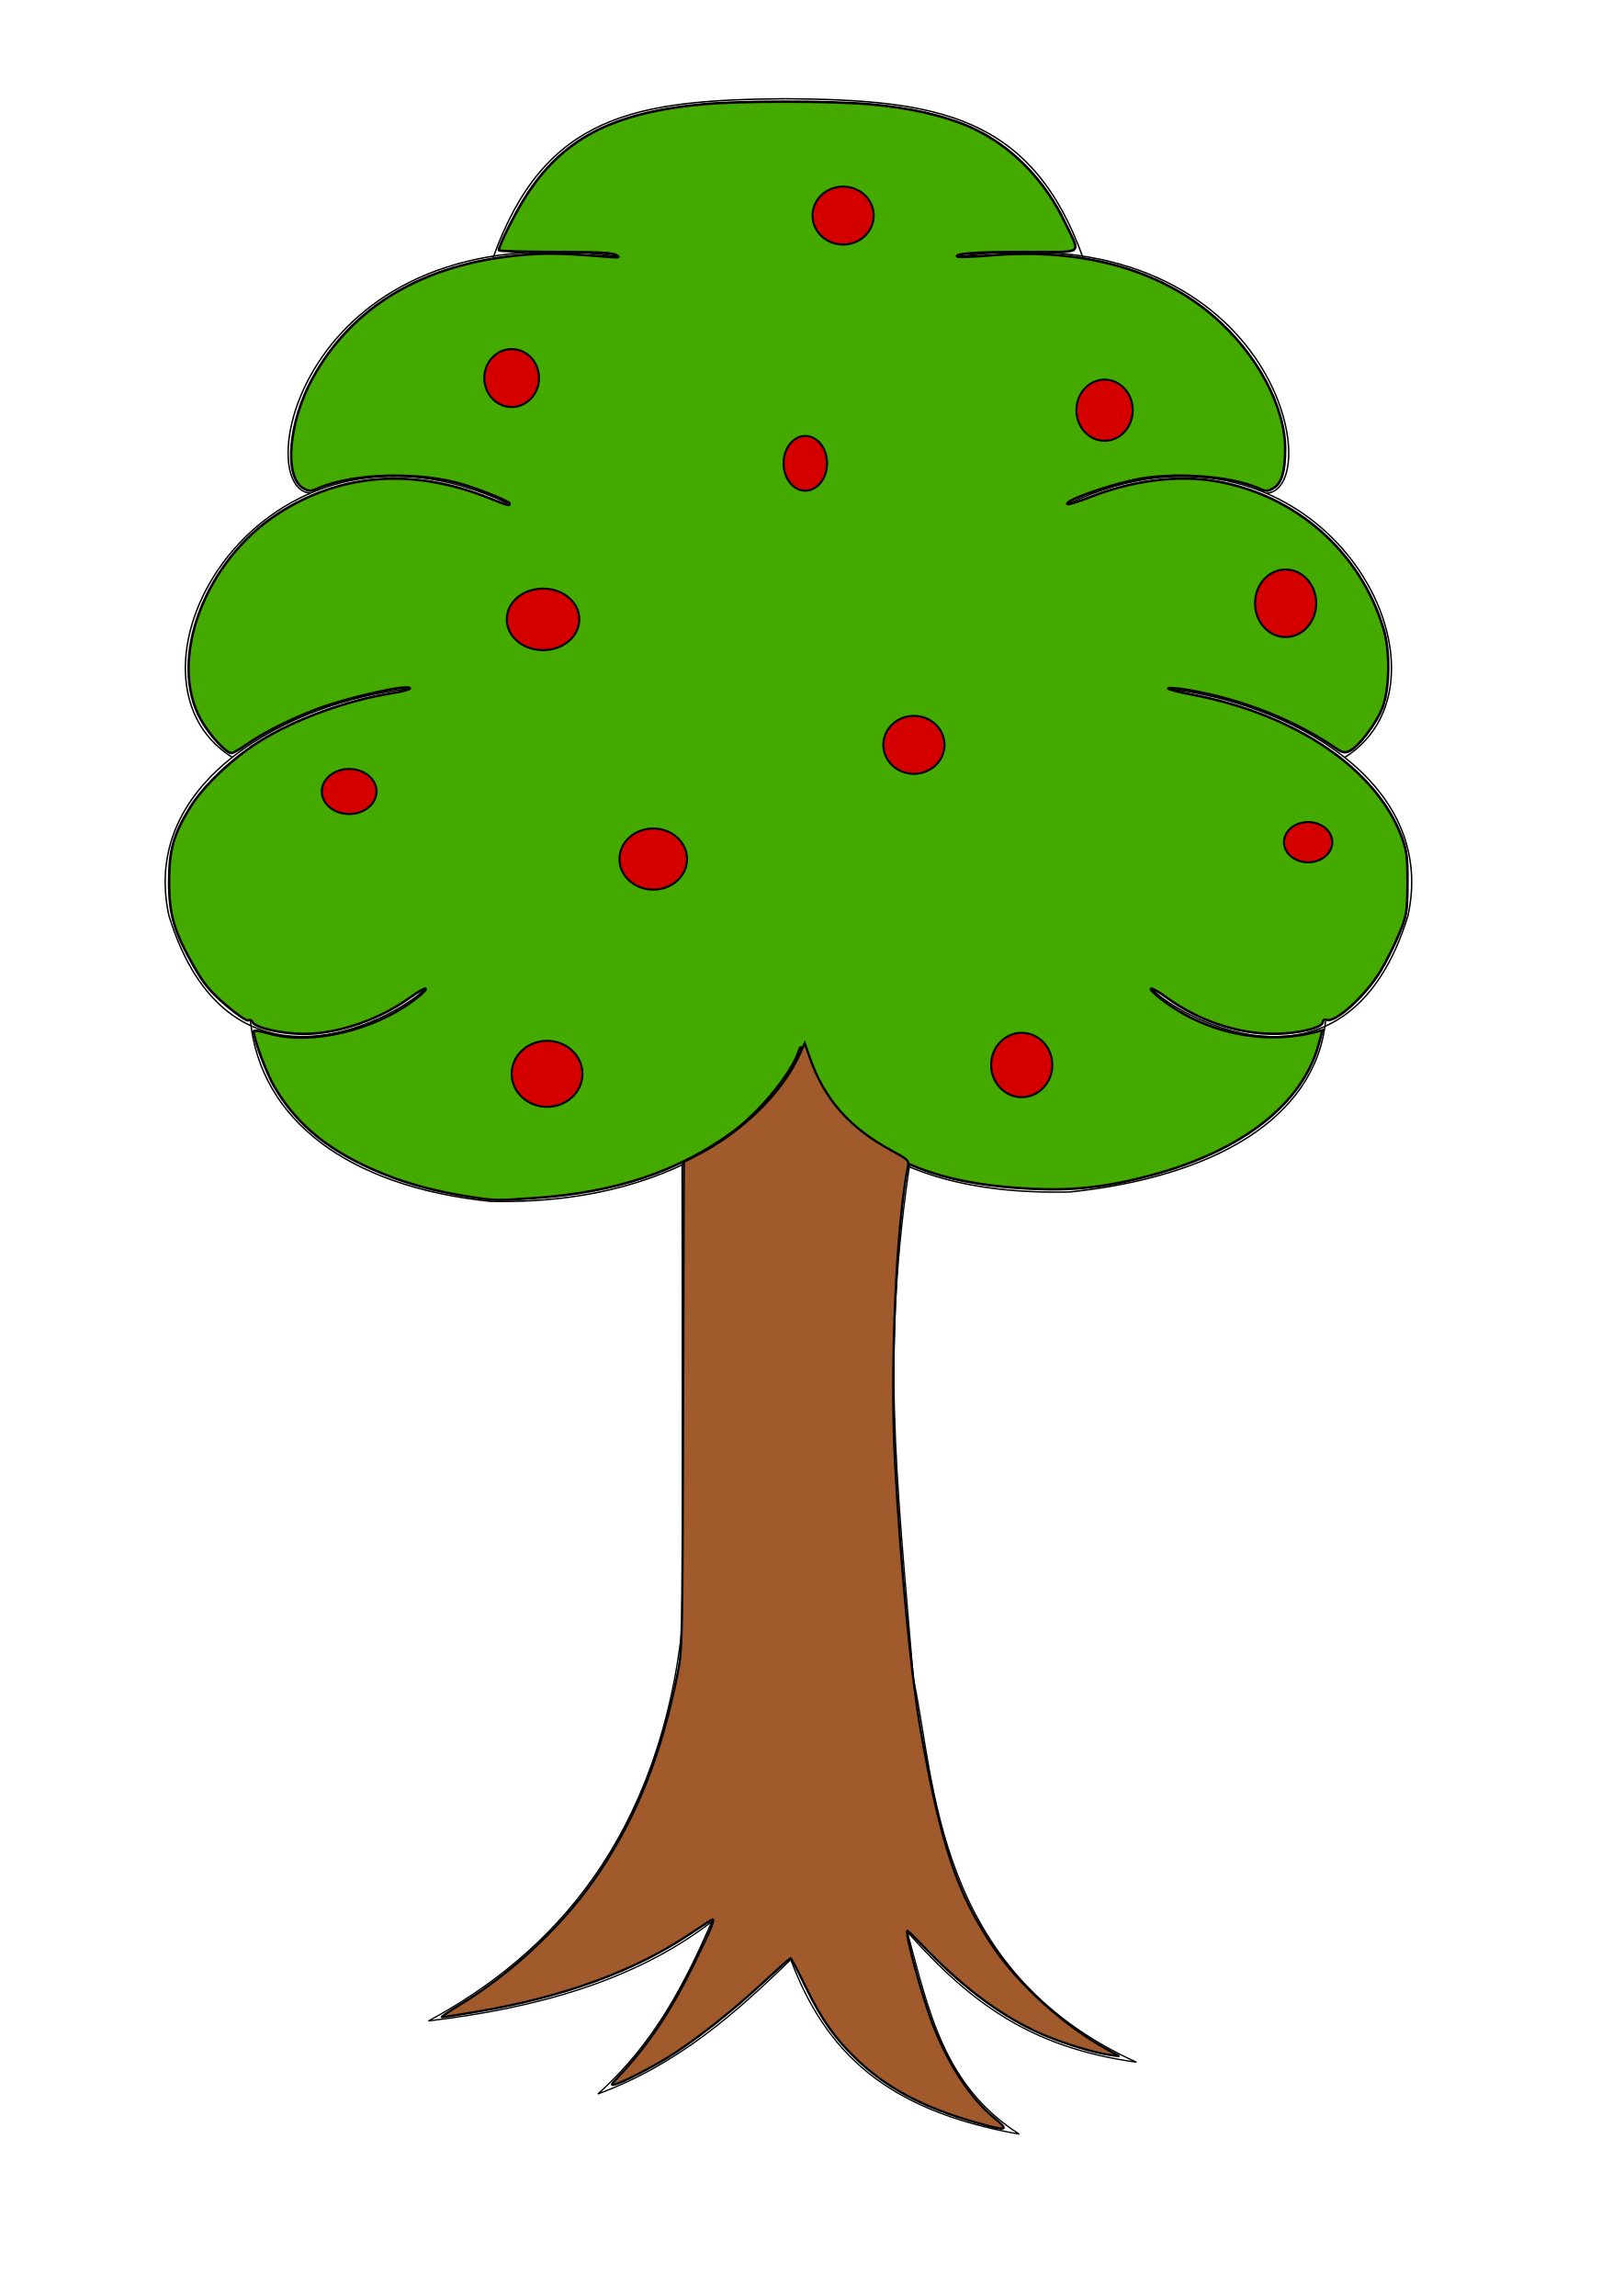
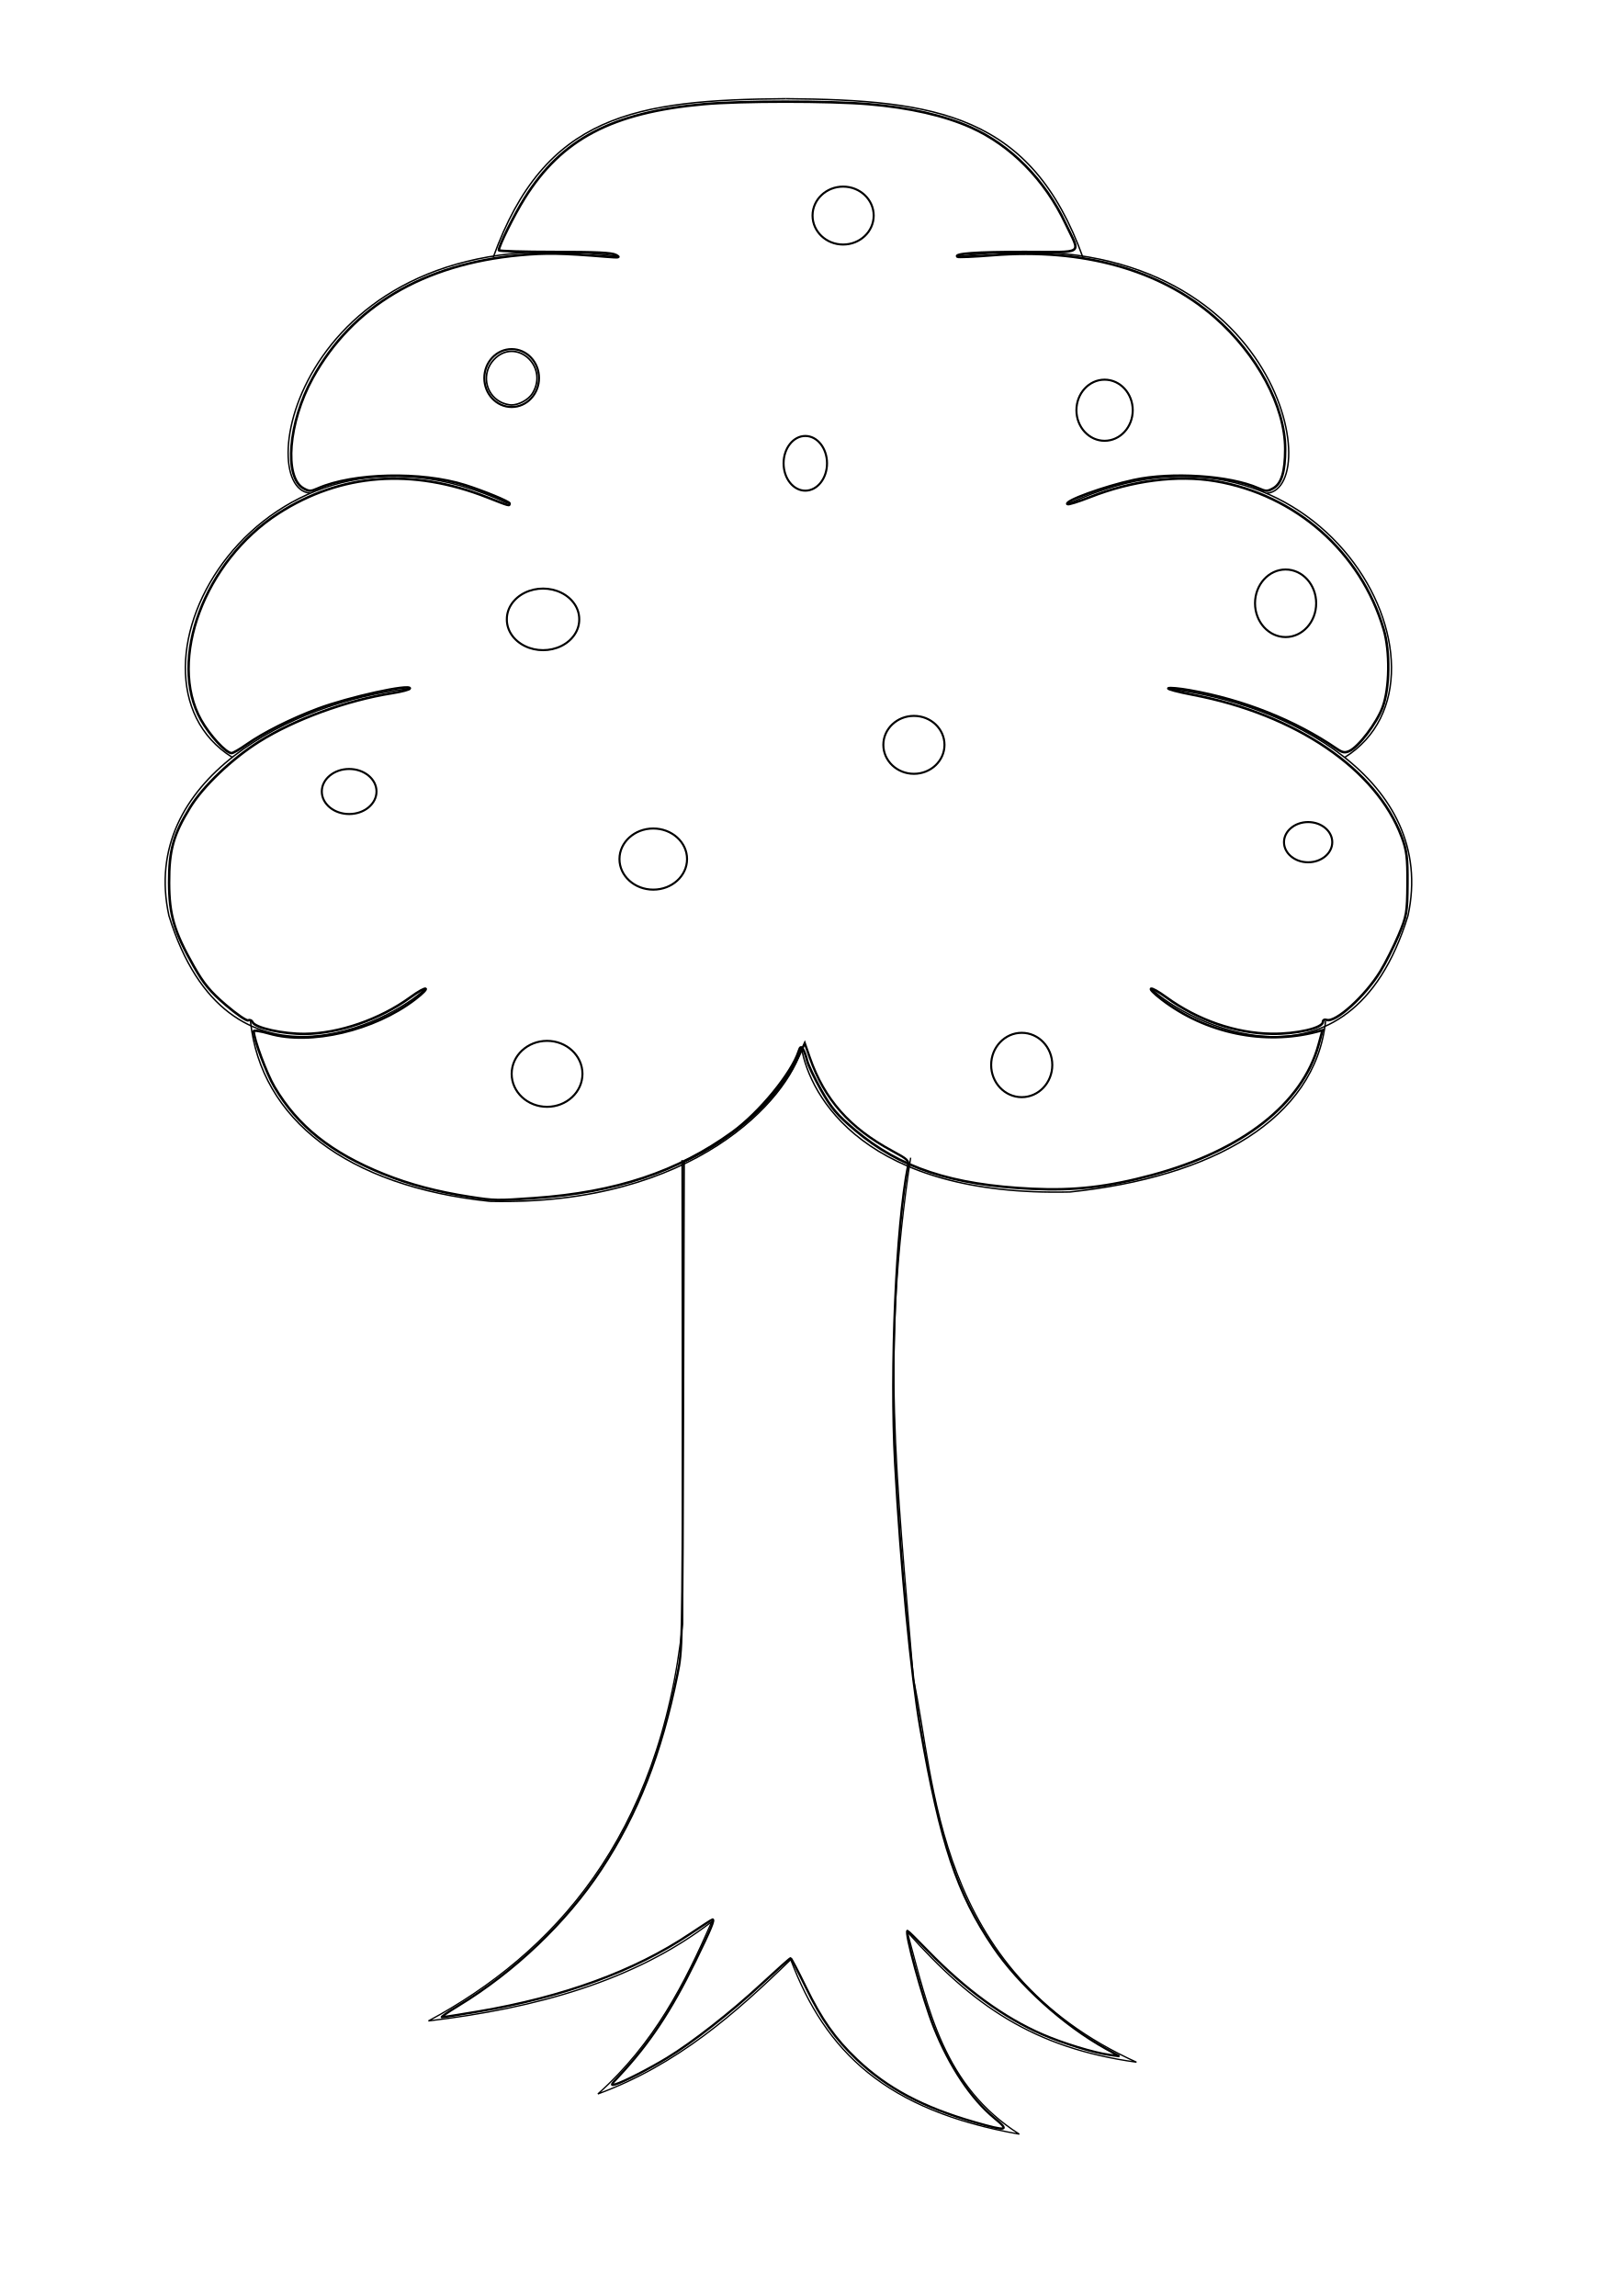
<svg xmlns="http://www.w3.org/2000/svg" width="210mm" height="297mm" id="svg3141" version="1.1">
  <defs id="defs3143" />
  <g id="layer1">
    <path style="fill:none;stroke:#000000;stroke-width:0.701px;stroke-linecap:butt;stroke-linejoin:miter;stroke-opacity:1" d="M 384.224,48.261 C 310.487,48.841 266.271,55.911 241.08,125.861" id="path3113" />
    <path style="fill:none;stroke:#000000;stroke-width:0.701px;stroke-linecap:butt;stroke-linejoin:miter;stroke-opacity:1" d="M 301.978,125.353 C 147.027,103.933 122.286,238.41 151.529,241.1" id="path3115" />
    <path style="fill:none;stroke:#000000;stroke-width:0.701px;stroke-linecap:butt;stroke-linejoin:miter;stroke-opacity:1" d="M 248.218,246.095 C 126.841,189.346 49.769,330.465 113.557,370.273" id="path3117" />
    <path style="fill:none;stroke:#000000;stroke-width:0.701px;stroke-linecap:butt;stroke-linejoin:miter;stroke-opacity:1" d="M 199.2,336.806 C 143.063,343.133 68.047,380.895 82.572,447.675 111.508,541.68 191.678,499.224 207.651,483.672" id="path3119" />
    <path style="fill:none;stroke:#000000;stroke-width:0.701px;stroke-linecap:butt;stroke-linejoin:miter;stroke-opacity:1" d="m 122.438,499.336 c 5.037,47.724 47.125,80.696 117.035,87.984 100.034,2.369 146.08,-50.415 152.336,-75.027" id="path3121" />
    <path style="fill:none;stroke:#000000;stroke-width:0.642px;stroke-linecap:butt;stroke-linejoin:miter;stroke-opacity:1" d="m 333.396,567.159 0.287,226.652 c -11.021,104.391 -63.401,161.519 -124.249,194.228 52.591,-6.273 100.697,-19.477 138.53,-48.557 -13.132,30.063 -27.963,59.508 -55.698,84.261 38.958,-14.36 67.238,-39.398 94.258,-65.695 16.985,45.119 46.433,73.771 111.727,85.342 -37.061,-23.606 -44.31,-60.425 -54.775,-98.946 31.93,35.998 61.662,56.81 112.059,63.762 C 456.468,963.383 457.264,870.111 446.507,820.945 437.998,718.392 430.766,660.488 445.147,566.013" id="path3123" />
    <path style="fill:none;stroke:#000000;stroke-width:0.701px;stroke-linecap:butt;stroke-linejoin:miter;stroke-opacity:1" d="m 384.185,48.263 c 73.738,0.581 120.004,7.712 145.196,77.662" id="path3113-7" />
    <path style="fill:none;stroke:#000000;stroke-width:0.701px;stroke-linecap:butt;stroke-linejoin:miter;stroke-opacity:1" d="M 468.83,125.418 C 623.781,103.998 648.523,238.474 619.28,241.164" id="path3115-4" />
    <path style="fill:none;stroke:#000000;stroke-width:0.701px;stroke-linecap:butt;stroke-linejoin:miter;stroke-opacity:1" d="m 522.591,246.159 c 121.376,-56.749 198.449,84.37 134.661,124.178" id="path3117-0" />
    <path style="fill:none;stroke:#000000;stroke-width:0.701px;stroke-linecap:butt;stroke-linejoin:miter;stroke-opacity:1" d="m 571.609,336.87 c 56.137,6.327 131.153,44.089 116.628,110.87 -28.936,94.004 -109.107,51.548 -125.08,35.997" id="path3119-9" />
    <path style="fill:none;stroke:#000000;stroke-width:0.701px;stroke-linecap:butt;stroke-linejoin:miter;stroke-opacity:1" d="M 647.96,499.26 C 642.922,546.984 592.936,575.47 523.026,582.758 422.992,585.128 395.881,536.234 391.764,512.182" id="path3121-4" />
-     <path style="color:#000000;fill:#44aa00;stroke:#000000;stroke-width:1.215px;stroke-linecap:butt;stroke-linejoin:miter;stroke-miterlimit:4;stroke-opacity:1;stroke-dasharray:none;stroke-dashoffset:0;marker:none;visibility:visible;display:inline;overflow:visible;enable-background:accumulate" d="m 229.752,585.16 c -16.06,-2.502 -29.502,-6.058 -42.106,-11.137 -25.822,-10.406 -42.188,-23.456 -53.501,-42.658 -3.847,-6.53 -10.113,-23.386 -10.113,-27.205 0,-0.572 3.406,-0.058 7.57,1.143 20.203,5.829 51.399,-1.49 71.268,-16.72 8.307,-6.368 6.254,-7.201 -2.342,-0.95 -14.778,10.746 -34.834,17.694 -51.483,17.837 -10.776,0.093 -24.33,-2.931 -25.58,-5.706 -0.402,-0.892 -1.347,-1.297 -2.1,-0.9 -0.753,0.397 -5.685,-2.978 -10.958,-7.499 -7.62,-6.532 -10.83,-10.407 -15.635,-18.873 -9.645,-16.995 -12.064,-25.167 -12.115,-40.932 -0.051,-15.825 2.089,-23.491 10.285,-36.835 6.343,-10.326 20.327,-23.673 33.564,-32.032 17.255,-10.897 43.065,-20.323 65.122,-23.786 4.818,-0.756 8.76,-1.815 8.76,-2.353 0,-2.317 -29.995,4.314 -45.093,9.969 -12.921,4.839 -26.599,11.705 -34.749,17.442 -3.308,2.328 -6.61,4.233 -7.339,4.233 -2.723,0 -10.704,-8.676 -14.956,-16.261 -16.378,-29.21 1.782,-77.685 37.794,-100.888 30.547,-19.681 65.4,-22.349 102.288,-7.83 10.884,4.284 10.764,4.251 10.764,2.909 0,-0.884 -12.517,-6.053 -21.721,-8.971 -21.283,-6.746 -54.711,-5.989 -72.007,1.63 -3.497,1.541 -4.205,1.537 -7.015,-0.031 -9.628,-5.374 -7.399,-32.293 4.459,-53.849 19.335,-35.147 54.166,-55.815 101.388,-60.161 12.689,-1.168 20.451,-1.026 42.288,0.77 6.291,0.518 6.895,0.403 4.608,-0.873 -1.956,-1.091 -9.657,-1.47 -29.948,-1.473 -15.023,-0.002 -27.316,-0.371 -27.316,-0.82 -0.004,-2.175 7.337,-17.001 12.554,-25.355 18.141,-29.05 42.747,-41.99 87.6,-46.07 17.863,-1.625 61.552,-1.631 80.581,-0.011 20.03,1.705 37.07,5.578 49.994,11.361 19.595,8.769 36.247,25.688 46.328,47.07 7.348,15.585 9.908,13.82 -20.037,13.82 -23.53,0 -34.696,0.803 -32.864,2.363 0.369,0.315 8.149,-0.027 17.288,-0.759 43.834,-3.511 81.821,7.079 108.357,30.206 20.918,18.231 34.611,43.805 34.594,64.61 -0.009,11.071 -1.794,16.889 -5.882,19.17 -2.836,1.583 -3.508,1.576 -7.252,-0.073 -14.034,-6.182 -42.38,-8.044 -60.93,-4.003 -14.483,3.155 -34.143,10.309 -32.403,11.79 0.407,0.347 5.308,-1.167 10.89,-3.364 20.854,-8.208 42.882,-11.034 61.44,-7.883 39.263,6.667 71.06,34.658 82.264,72.416 3.23,10.886 2.98,28.929 -0.528,38.199 -2.955,7.806 -11.665,19.262 -16.225,21.341 -2.22,1.012 -3.383,0.804 -6.189,-1.111 -20.48,-13.967 -45.578,-23.955 -71.87,-28.601 -5.046,-0.892 -9.736,-1.326 -10.422,-0.964 -0.686,0.361 4.75,1.803 12.079,3.203 50.341,9.618 89.521,36.292 101.969,69.423 2.487,6.62 2.932,10.222 2.84,22.989 -0.102,14.156 -0.388,15.795 -4.4,25.232 -2.36,5.551 -6.343,13.44 -8.851,17.531 -7.419,12.1 -21.881,25.192 -26.25,23.764 -1.043,-0.341 -1.843,0.084 -1.843,0.978 0,2.981 -12.846,5.961 -25.013,5.802 -17.592,-0.23 -36.145,-6.643 -51.483,-17.795 -8.589,-6.245 -10.644,-5.421 -2.367,0.95 21.515,16.558 50.088,22.526 75.814,15.834 l 2.876,-0.748 -1.945,7.104 c -7.896,28.832 -37.206,51.789 -81.342,63.712 -21.603,5.836 -37.964,7.712 -58.717,6.733 -39.302,-1.853 -64.656,-10.25 -86.41,-28.619 -8.931,-7.541 -11.707,-10.808 -16.676,-19.625 -3.279,-5.818 -6.374,-12.344 -6.88,-14.503 -0.505,-2.159 -1.434,-4.682 -2.063,-5.607 -0.917,-1.348 -1.324,-1.125 -2.048,1.121 -3.452,10.706 -19.308,30.033 -32.44,39.541 -26.775,19.386 -56.868,29.413 -96.717,32.226 -18.501,1.306 -19.431,1.288 -31.501,-0.592 l 0,3e-5 z" id="path3198" />
-     <path style="color:#000000;fill:#a05a2c;stroke:#000000;stroke-width:1.112px;stroke-linecap:butt;stroke-linejoin:miter;stroke-miterlimit:4;stroke-opacity:1;stroke-dasharray:none;stroke-dashoffset:0;marker:none;visibility:visible;display:inline;overflow:visible;enable-background:accumulate" d="m 476.563,1037.571 c -25.361,-7.266 -42.843,-16.564 -57.703,-30.69 -10.591,-10.068 -17.336,-19.622 -24.969,-35.365 -3.776,-7.788 -7.115,-14.164 -7.421,-14.169 -0.306,-0.004 -6.813,5.787 -14.46,12.871 -14.761,13.674 -33.513,28.341 -45.864,35.871 -8.684,5.295 -21.308,11.741 -25.323,12.932 -2.485,0.737 -2.298,0.308 1.755,-4.025 14.75,-15.771 25.478,-31.933 37.308,-56.205 7.839,-16.084 9.612,-20.389 8.396,-20.389 -0.203,0 -5.27,3.276 -11.259,7.281 -26.96,18.026 -61.622,30.693 -103.314,37.756 -9.067,1.536 -17.029,2.793 -17.693,2.793 -0.664,0 2.932,-2.514 7.992,-5.588 27.512,-16.71 52.856,-40.903 69.803,-66.633 17.984,-27.304 29.407,-56.465 37.287,-95.189 2.471,-12.142 2.491,-13.061 2.824,-131.52 l 0.336,-119.293 5.806,-2.926 c 22.026,-11.101 42.042,-30.453 50.414,-48.739 l 2.902,-6.34 2.486,7.116 c 7.13,20.404 19.408,34.306 40.207,45.525 7.665,4.134 8.308,4.749 7.772,7.437 -5.793,29.092 -8.833,99.156 -6.304,145.305 2.778,50.688 7.812,103.543 12.343,129.584 9.846,56.587 17.893,80.7 35.702,106.982 12.519,18.475 34.362,38.212 54.937,49.64 l 6.674,3.707 -5.005,-0.69 c -7.583,-1.046 -22.434,-5.587 -32.502,-9.94 -18.968,-8.201 -37.692,-21.86 -56.337,-41.098 -5.12,-5.283 -9.5,-9.605 -9.733,-9.605 -1.715,0 7.397,33.36 12.888,47.182 7.548,19.001 18.257,35.075 29.574,44.392 7.637,6.287 6.317,6.569 -9.519,2.033 l 0,0 z" id="path3200" />
-     <path style="color:#000000;fill:#d40000;stroke:#000000;stroke-width:1px;stroke-linecap:butt;stroke-linejoin:miter;stroke-miterlimit:4;stroke-opacity:1;stroke-dasharray:none;stroke-dashoffset:0;marker:none;visibility:visible;display:inline;overflow:visible;enable-background:accumulate" id="path3143" d="m 263.484,184.832 a 13.371,14.157 0 1 1 -26.742,0 13.371,14.157 0 1 1 26.742,0 z" />
-     <path style="color:#000000;fill:#d40000;stroke:#000000;stroke-width:1px;stroke-linecap:butt;stroke-linejoin:miter;stroke-miterlimit:4;stroke-opacity:1;stroke-dasharray:none;stroke-dashoffset:0;marker:none;visibility:visible;display:inline;overflow:visible;enable-background:accumulate" id="path3145" d="m 553.709,200.562 a 13.764,14.944 0 1 1 -27.528,0 13.764,14.944 0 1 1 27.528,0 z" />
-     <path style="color:#000000;fill:#d40000;stroke:#000000;stroke-width:1px;stroke-linecap:butt;stroke-linejoin:miter;stroke-miterlimit:4;stroke-opacity:1;stroke-dasharray:none;stroke-dashoffset:0;marker:none;visibility:visible;display:inline;overflow:visible;enable-background:accumulate" id="path3147" d="m 514.383,520.675 a 14.944,15.73 0 1 1 -29.888,0 14.944,15.73 0 1 1 29.888,0 z" />
-     <path style="color:#000000;fill:#d40000;stroke:#000000;stroke-width:1px;stroke-linecap:butt;stroke-linejoin:miter;stroke-miterlimit:4;stroke-opacity:1;stroke-dasharray:none;stroke-dashoffset:0;marker:none;visibility:visible;display:inline;overflow:visible;enable-background:accumulate" id="path3149" d="m 284.72,525.001 a 17.303,16.124 0 1 1 -34.607,0 17.303,16.124 0 1 1 34.607,0 z" />
-     <path style="color:#000000;fill:#d40000;stroke:#000000;stroke-width:1px;stroke-linecap:butt;stroke-linejoin:miter;stroke-miterlimit:4;stroke-opacity:1;stroke-dasharray:none;stroke-dashoffset:0;marker:none;visibility:visible;display:inline;overflow:visible;enable-background:accumulate" id="path3153" d="m 461.687,364.158 a 14.944,14.157 0 1 1 -29.888,0 14.944,14.157 0 1 1 29.888,0 z" />
-     <path style="color:#000000;fill:#d40000;stroke:#000000;stroke-width:1px;stroke-linecap:butt;stroke-linejoin:miter;stroke-miterlimit:4;stroke-opacity:1;stroke-dasharray:none;stroke-dashoffset:0;marker:none;visibility:visible;display:inline;overflow:visible;enable-background:accumulate" id="path3155" d="m 335.844,420.001 a 16.517,14.944 0 1 1 -33.034,0 16.517,14.944 0 1 1 33.034,0 z" />
-     <path style="color:#000000;fill:#d40000;stroke:#000000;stroke-width:1px;stroke-linecap:butt;stroke-linejoin:miter;stroke-miterlimit:4;stroke-opacity:1;stroke-dasharray:none;stroke-dashoffset:0;marker:none;visibility:visible;display:inline;overflow:visible;enable-background:accumulate" id="path3157" d="m 283.147,302.81 a 17.697,14.944 0 1 1 -35.393,0 17.697,14.944 0 1 1 35.393,0 z" />
-     <path style="color:#000000;fill:#d40000;stroke:#000000;stroke-width:1px;stroke-linecap:butt;stroke-linejoin:miter;stroke-miterlimit:4;stroke-opacity:1;stroke-dasharray:none;stroke-dashoffset:0;marker:none;visibility:visible;display:inline;overflow:visible;enable-background:accumulate" id="path3159" d="m 427.08,105.394 a 14.944,14.157 0 1 1 -29.888,0 14.944,14.157 0 1 1 29.888,0 z" />
-     <path style="color:#000000;fill:#d40000;stroke:#000000;stroke-width:1px;stroke-linecap:butt;stroke-linejoin:miter;stroke-miterlimit:4;stroke-opacity:1;stroke-dasharray:none;stroke-dashoffset:0;marker:none;visibility:visible;display:inline;overflow:visible;enable-background:accumulate" id="path3161" d="m 404.271,226.517 a 10.618,13.371 0 1 1 -21.236,0 10.618,13.371 0 1 1 21.236,0 z" />
-     <path style="color:#000000;fill:#d40000;stroke:#000000;stroke-width:1px;stroke-linecap:butt;stroke-linejoin:miter;stroke-miterlimit:4;stroke-opacity:1;stroke-dasharray:none;stroke-dashoffset:0;marker:none;visibility:visible;display:inline;overflow:visible;enable-background:accumulate" id="path3163" d="m 651.238,411.743 a 11.798,9.831 0 1 1 -23.596,0 11.798,9.831 0 1 1 23.596,0 z" />
-     <path style="color:#000000;fill:#d40000;stroke:#000000;stroke-width:1px;stroke-linecap:butt;stroke-linejoin:miter;stroke-miterlimit:4;stroke-opacity:1;stroke-dasharray:none;stroke-dashoffset:0;marker:none;visibility:visible;display:inline;overflow:visible;enable-background:accumulate" id="path3165" d="m 184.045,386.967 a 13.371,11.011 0 1 1 -26.742,0 13.371,11.011 0 1 1 26.742,0 z" />
-     <path style="color:#000000;fill:#d40000;stroke:#000000;stroke-width:1px;stroke-linecap:butt;stroke-linejoin:miter;stroke-miterlimit:4;stroke-opacity:1;stroke-dasharray:none;stroke-dashoffset:0;marker:none;visibility:visible;display:inline;overflow:visible;enable-background:accumulate" id="path3169" d="m 643.372,294.945 a 14.944,16.517 0 1 1 -29.888,0 14.944,16.517 0 1 1 29.888,0 z" />
+     <path style="color:#000000;fill:none;stroke:#000000;stroke-width:1.215px;stroke-linecap:butt;stroke-linejoin:miter;stroke-miterlimit:4;stroke-opacity:1;stroke-dasharray:none;stroke-dashoffset:0;marker:none;visibility:visible;display:inline;overflow:visible;enable-background:accumulate" d="m 229.752,585.16 c -16.06,-2.502 -29.502,-6.058 -42.106,-11.137 -25.822,-10.406 -42.188,-23.456 -53.501,-42.658 -3.847,-6.53 -10.113,-23.386 -10.113,-27.205 0,-0.572 3.406,-0.058 7.57,1.143 20.203,5.829 51.399,-1.49 71.268,-16.72 8.307,-6.368 6.254,-7.201 -2.342,-0.95 -14.778,10.746 -34.834,17.694 -51.483,17.837 -10.776,0.093 -24.33,-2.931 -25.58,-5.706 -0.402,-0.892 -1.347,-1.297 -2.1,-0.9 -0.753,0.397 -5.685,-2.978 -10.958,-7.499 -7.62,-6.532 -10.83,-10.407 -15.635,-18.873 -9.645,-16.995 -12.064,-25.167 -12.115,-40.932 -0.051,-15.825 2.089,-23.491 10.285,-36.835 6.343,-10.326 20.327,-23.673 33.564,-32.032 17.255,-10.897 43.065,-20.323 65.122,-23.786 4.818,-0.756 8.76,-1.815 8.76,-2.353 0,-2.317 -29.995,4.314 -45.093,9.969 -12.921,4.839 -26.599,11.705 -34.749,17.442 -3.308,2.328 -6.61,4.233 -7.339,4.233 -2.723,0 -10.704,-8.676 -14.956,-16.261 -16.378,-29.21 1.782,-77.685 37.794,-100.888 30.547,-19.681 65.4,-22.349 102.288,-7.83 10.884,4.284 10.764,4.251 10.764,2.909 0,-0.884 -12.517,-6.053 -21.721,-8.971 -21.283,-6.746 -54.711,-5.989 -72.007,1.63 -3.497,1.541 -4.205,1.537 -7.015,-0.031 -9.628,-5.374 -7.399,-32.293 4.459,-53.849 19.335,-35.147 54.166,-55.815 101.388,-60.161 12.689,-1.168 20.451,-1.026 42.288,0.77 6.291,0.518 6.895,0.403 4.608,-0.873 -1.956,-1.091 -9.657,-1.47 -29.948,-1.473 -15.023,-0.002 -27.316,-0.371 -27.316,-0.82 -0.004,-2.175 7.337,-17.001 12.554,-25.355 18.141,-29.05 42.747,-41.99 87.6,-46.07 17.863,-1.625 61.552,-1.631 80.581,-0.011 20.03,1.705 37.07,5.578 49.994,11.361 19.595,8.769 36.247,25.688 46.328,47.07 7.348,15.585 9.908,13.82 -20.037,13.82 -23.53,0 -34.696,0.803 -32.864,2.363 0.369,0.315 8.149,-0.027 17.288,-0.759 43.834,-3.511 81.821,7.079 108.357,30.206 20.918,18.231 34.611,43.805 34.594,64.61 -0.009,11.071 -1.794,16.889 -5.882,19.17 -2.836,1.583 -3.508,1.576 -7.252,-0.073 -14.034,-6.182 -42.38,-8.044 -60.93,-4.003 -14.483,3.155 -34.143,10.309 -32.403,11.79 0.407,0.347 5.308,-1.167 10.89,-3.364 20.854,-8.208 42.882,-11.034 61.44,-7.883 39.263,6.667 71.06,34.658 82.264,72.416 3.23,10.886 2.98,28.929 -0.528,38.199 -2.955,7.806 -11.665,19.262 -16.225,21.341 -2.22,1.012 -3.383,0.804 -6.189,-1.111 -20.48,-13.967 -45.578,-23.955 -71.87,-28.601 -5.046,-0.892 -9.736,-1.326 -10.422,-0.964 -0.686,0.361 4.75,1.803 12.079,3.203 50.341,9.618 89.521,36.292 101.969,69.423 2.487,6.62 2.932,10.222 2.84,22.989 -0.102,14.156 -0.388,15.795 -4.4,25.232 -2.36,5.551 -6.343,13.44 -8.851,17.531 -7.419,12.1 -21.881,25.192 -26.25,23.764 -1.043,-0.341 -1.843,0.084 -1.843,0.978 0,2.981 -12.846,5.961 -25.013,5.802 -17.592,-0.23 -36.145,-6.643 -51.483,-17.795 -8.589,-6.245 -10.644,-5.421 -2.367,0.95 21.515,16.558 50.088,22.526 75.814,15.834 l 2.876,-0.748 -1.945,7.104 c -7.896,28.832 -37.206,51.789 -81.342,63.712 -21.603,5.836 -37.964,7.712 -58.717,6.733 -39.302,-1.853 -64.656,-10.25 -86.41,-28.619 -8.931,-7.541 -11.707,-10.808 -16.676,-19.625 -3.279,-5.818 -6.374,-12.344 -6.88,-14.503 -0.505,-2.159 -1.434,-4.682 -2.063,-5.607 -0.917,-1.348 -1.324,-1.125 -2.048,1.121 -3.452,10.706 -19.308,30.033 -32.44,39.541 -26.775,19.386 -56.868,29.413 -96.717,32.226 -18.501,1.306 -19.431,1.288 -31.501,-0.592 l 0,3e-5 z" id="path3198" />
+     <path style="color:#000000;fill:none;stroke:#000000;stroke-width:1.112px;stroke-linecap:butt;stroke-linejoin:miter;stroke-miterlimit:4;stroke-opacity:1;stroke-dasharray:none;stroke-dashoffset:0;marker:none;visibility:visible;display:inline;overflow:visible;enable-background:accumulate" d="m 476.563,1037.571 c -25.361,-7.266 -42.843,-16.564 -57.703,-30.69 -10.591,-10.068 -17.336,-19.622 -24.969,-35.365 -3.776,-7.788 -7.115,-14.164 -7.421,-14.169 -0.306,-0.004 -6.813,5.787 -14.46,12.871 -14.761,13.674 -33.513,28.341 -45.864,35.871 -8.684,5.295 -21.308,11.741 -25.323,12.932 -2.485,0.737 -2.298,0.308 1.755,-4.025 14.75,-15.771 25.478,-31.933 37.308,-56.205 7.839,-16.084 9.612,-20.389 8.396,-20.389 -0.203,0 -5.27,3.276 -11.259,7.281 -26.96,18.026 -61.622,30.693 -103.314,37.756 -9.067,1.536 -17.029,2.793 -17.693,2.793 -0.664,0 2.932,-2.514 7.992,-5.588 27.512,-16.71 52.856,-40.903 69.803,-66.633 17.984,-27.304 29.407,-56.465 37.287,-95.189 2.471,-12.142 2.491,-13.061 2.824,-131.52 l 0.336,-119.293 5.806,-2.926 c 22.026,-11.101 42.042,-30.453 50.414,-48.739 l 2.902,-6.34 2.486,7.116 c 7.13,20.404 19.408,34.306 40.207,45.525 7.665,4.134 8.308,4.749 7.772,7.437 -5.793,29.092 -8.833,99.156 -6.304,145.305 2.778,50.688 7.812,103.543 12.343,129.584 9.846,56.587 17.893,80.7 35.702,106.982 12.519,18.475 34.362,38.212 54.937,49.64 l 6.674,3.707 -5.005,-0.69 c -7.583,-1.046 -22.434,-5.587 -32.502,-9.94 -18.968,-8.201 -37.692,-21.86 -56.337,-41.098 -5.12,-5.283 -9.5,-9.605 -9.733,-9.605 -1.715,0 7.397,33.36 12.888,47.182 7.548,19.001 18.257,35.075 29.574,44.392 7.637,6.287 6.317,6.569 -9.519,2.033 l 0,0 z" id="path3200" />
+     <path style="color:#000000;fill:none;stroke:#000000;stroke-width:1px;stroke-linecap:butt;stroke-linejoin:miter;stroke-miterlimit:4;stroke-opacity:1;stroke-dasharray:none;stroke-dashoffset:0;marker:none;visibility:visible;display:inline;overflow:visible;enable-background:accumulate" id="path3143" d="m 263.484,184.832 a 13.371,14.157 0 1 1 -26.742,0 13.371,14.157 0 1 1 26.742,0 z" />
+     <path style="color:#000000;fill:none;stroke:#000000;stroke-width:1px;stroke-linecap:butt;stroke-linejoin:miter;stroke-miterlimit:4;stroke-opacity:1;stroke-dasharray:none;stroke-dashoffset:0;marker:none;visibility:visible;display:inline;overflow:visible;enable-background:accumulate" id="path3145" d="m 553.709,200.562 a 13.764,14.944 0 1 1 -27.528,0 13.764,14.944 0 1 1 27.528,0 z" />
+     <path style="color:#000000;fill:none;stroke:#000000;stroke-width:1px;stroke-linecap:butt;stroke-linejoin:miter;stroke-miterlimit:4;stroke-opacity:1;stroke-dasharray:none;stroke-dashoffset:0;marker:none;visibility:visible;display:inline;overflow:visible;enable-background:accumulate" id="path3147" d="m 514.383,520.675 a 14.944,15.73 0 1 1 -29.888,0 14.944,15.73 0 1 1 29.888,0 z" />
+     <path style="color:#000000;fill:none;stroke:#000000;stroke-width:1px;stroke-linecap:butt;stroke-linejoin:miter;stroke-miterlimit:4;stroke-opacity:1;stroke-dasharray:none;stroke-dashoffset:0;marker:none;visibility:visible;display:inline;overflow:visible;enable-background:accumulate" id="path3149" d="m 284.72,525.001 a 17.303,16.124 0 1 1 -34.607,0 17.303,16.124 0 1 1 34.607,0 z" />
+     <path style="color:#000000;fill:none;stroke:#000000;stroke-width:1px;stroke-linecap:butt;stroke-linejoin:miter;stroke-miterlimit:4;stroke-opacity:1;stroke-dasharray:none;stroke-dashoffset:0;marker:none;visibility:visible;display:inline;overflow:visible;enable-background:accumulate" id="path3153" d="m 461.687,364.158 a 14.944,14.157 0 1 1 -29.888,0 14.944,14.157 0 1 1 29.888,0 z" />
+     <path style="color:#000000;fill:none;stroke:#000000;stroke-width:1px;stroke-linecap:butt;stroke-linejoin:miter;stroke-miterlimit:4;stroke-opacity:1;stroke-dasharray:none;stroke-dashoffset:0;marker:none;visibility:visible;display:inline;overflow:visible;enable-background:accumulate" id="path3155" d="m 335.844,420.001 a 16.517,14.944 0 1 1 -33.034,0 16.517,14.944 0 1 1 33.034,0 z" />
+     <path style="color:#000000;fill:none;stroke:#000000;stroke-width:1px;stroke-linecap:butt;stroke-linejoin:miter;stroke-miterlimit:4;stroke-opacity:1;stroke-dasharray:none;stroke-dashoffset:0;marker:none;visibility:visible;display:inline;overflow:visible;enable-background:accumulate" id="path3157" d="m 283.147,302.81 a 17.697,14.944 0 1 1 -35.393,0 17.697,14.944 0 1 1 35.393,0 z" />
+     <path style="color:#000000;fill:none;stroke:#000000;stroke-width:1px;stroke-linecap:butt;stroke-linejoin:miter;stroke-miterlimit:4;stroke-opacity:1;stroke-dasharray:none;stroke-dashoffset:0;marker:none;visibility:visible;display:inline;overflow:visible;enable-background:accumulate" id="path3159" d="m 427.08,105.394 a 14.944,14.157 0 1 1 -29.888,0 14.944,14.157 0 1 1 29.888,0 z" />
+     <path style="color:#000000;fill:none;stroke:#000000;stroke-width:1px;stroke-linecap:butt;stroke-linejoin:miter;stroke-miterlimit:4;stroke-opacity:1;stroke-dasharray:none;stroke-dashoffset:0;marker:none;visibility:visible;display:inline;overflow:visible;enable-background:accumulate" id="path3161" d="m 404.271,226.517 a 10.618,13.371 0 1 1 -21.236,0 10.618,13.371 0 1 1 21.236,0 z" />
+     <path style="color:#000000;fill:none;stroke:#000000;stroke-width:1px;stroke-linecap:butt;stroke-linejoin:miter;stroke-miterlimit:4;stroke-opacity:1;stroke-dasharray:none;stroke-dashoffset:0;marker:none;visibility:visible;display:inline;overflow:visible;enable-background:accumulate" id="path3163" d="m 651.238,411.743 a 11.798,9.831 0 1 1 -23.596,0 11.798,9.831 0 1 1 23.596,0 z" />
+     <path style="color:#000000;fill:none;stroke:#000000;stroke-width:1px;stroke-linecap:butt;stroke-linejoin:miter;stroke-miterlimit:4;stroke-opacity:1;stroke-dasharray:none;stroke-dashoffset:0;marker:none;visibility:visible;display:inline;overflow:visible;enable-background:accumulate" id="path3165" d="m 184.045,386.967 a 13.371,11.011 0 1 1 -26.742,0 13.371,11.011 0 1 1 26.742,0 z" />
+     <path style="color:#000000;fill:none;stroke:#000000;stroke-width:1px;stroke-linecap:butt;stroke-linejoin:miter;stroke-miterlimit:4;stroke-opacity:1;stroke-dasharray:none;stroke-dashoffset:0;marker:none;visibility:visible;display:inline;overflow:visible;enable-background:accumulate" id="path3169" d="m 643.372,294.945 a 14.944,16.517 0 1 1 -29.888,0 14.944,16.517 0 1 1 29.888,0 z" />
+     <path style="color:#000000;fill:none;stroke:#000000;stroke-width:0.787px;stroke-linecap:butt;stroke-linejoin:miter;stroke-miterlimit:4;stroke-opacity:1;stroke-dasharray:none;stroke-dashoffset:0;marker:none;visibility:visible;display:inline;overflow:visible;enable-background:accumulate" d="m 244.679,196.547 c -7.673,-4.077 -9.287,-14.263 -3.279,-20.693 10.588,-11.332 27.106,3.082 18.876,16.472 -1.877,3.054 -6.617,5.678 -10.257,5.678 -1.43,0 -3.833,-0.655 -5.34,-1.456 z" id="path3180" />
  </g>
</svg>
